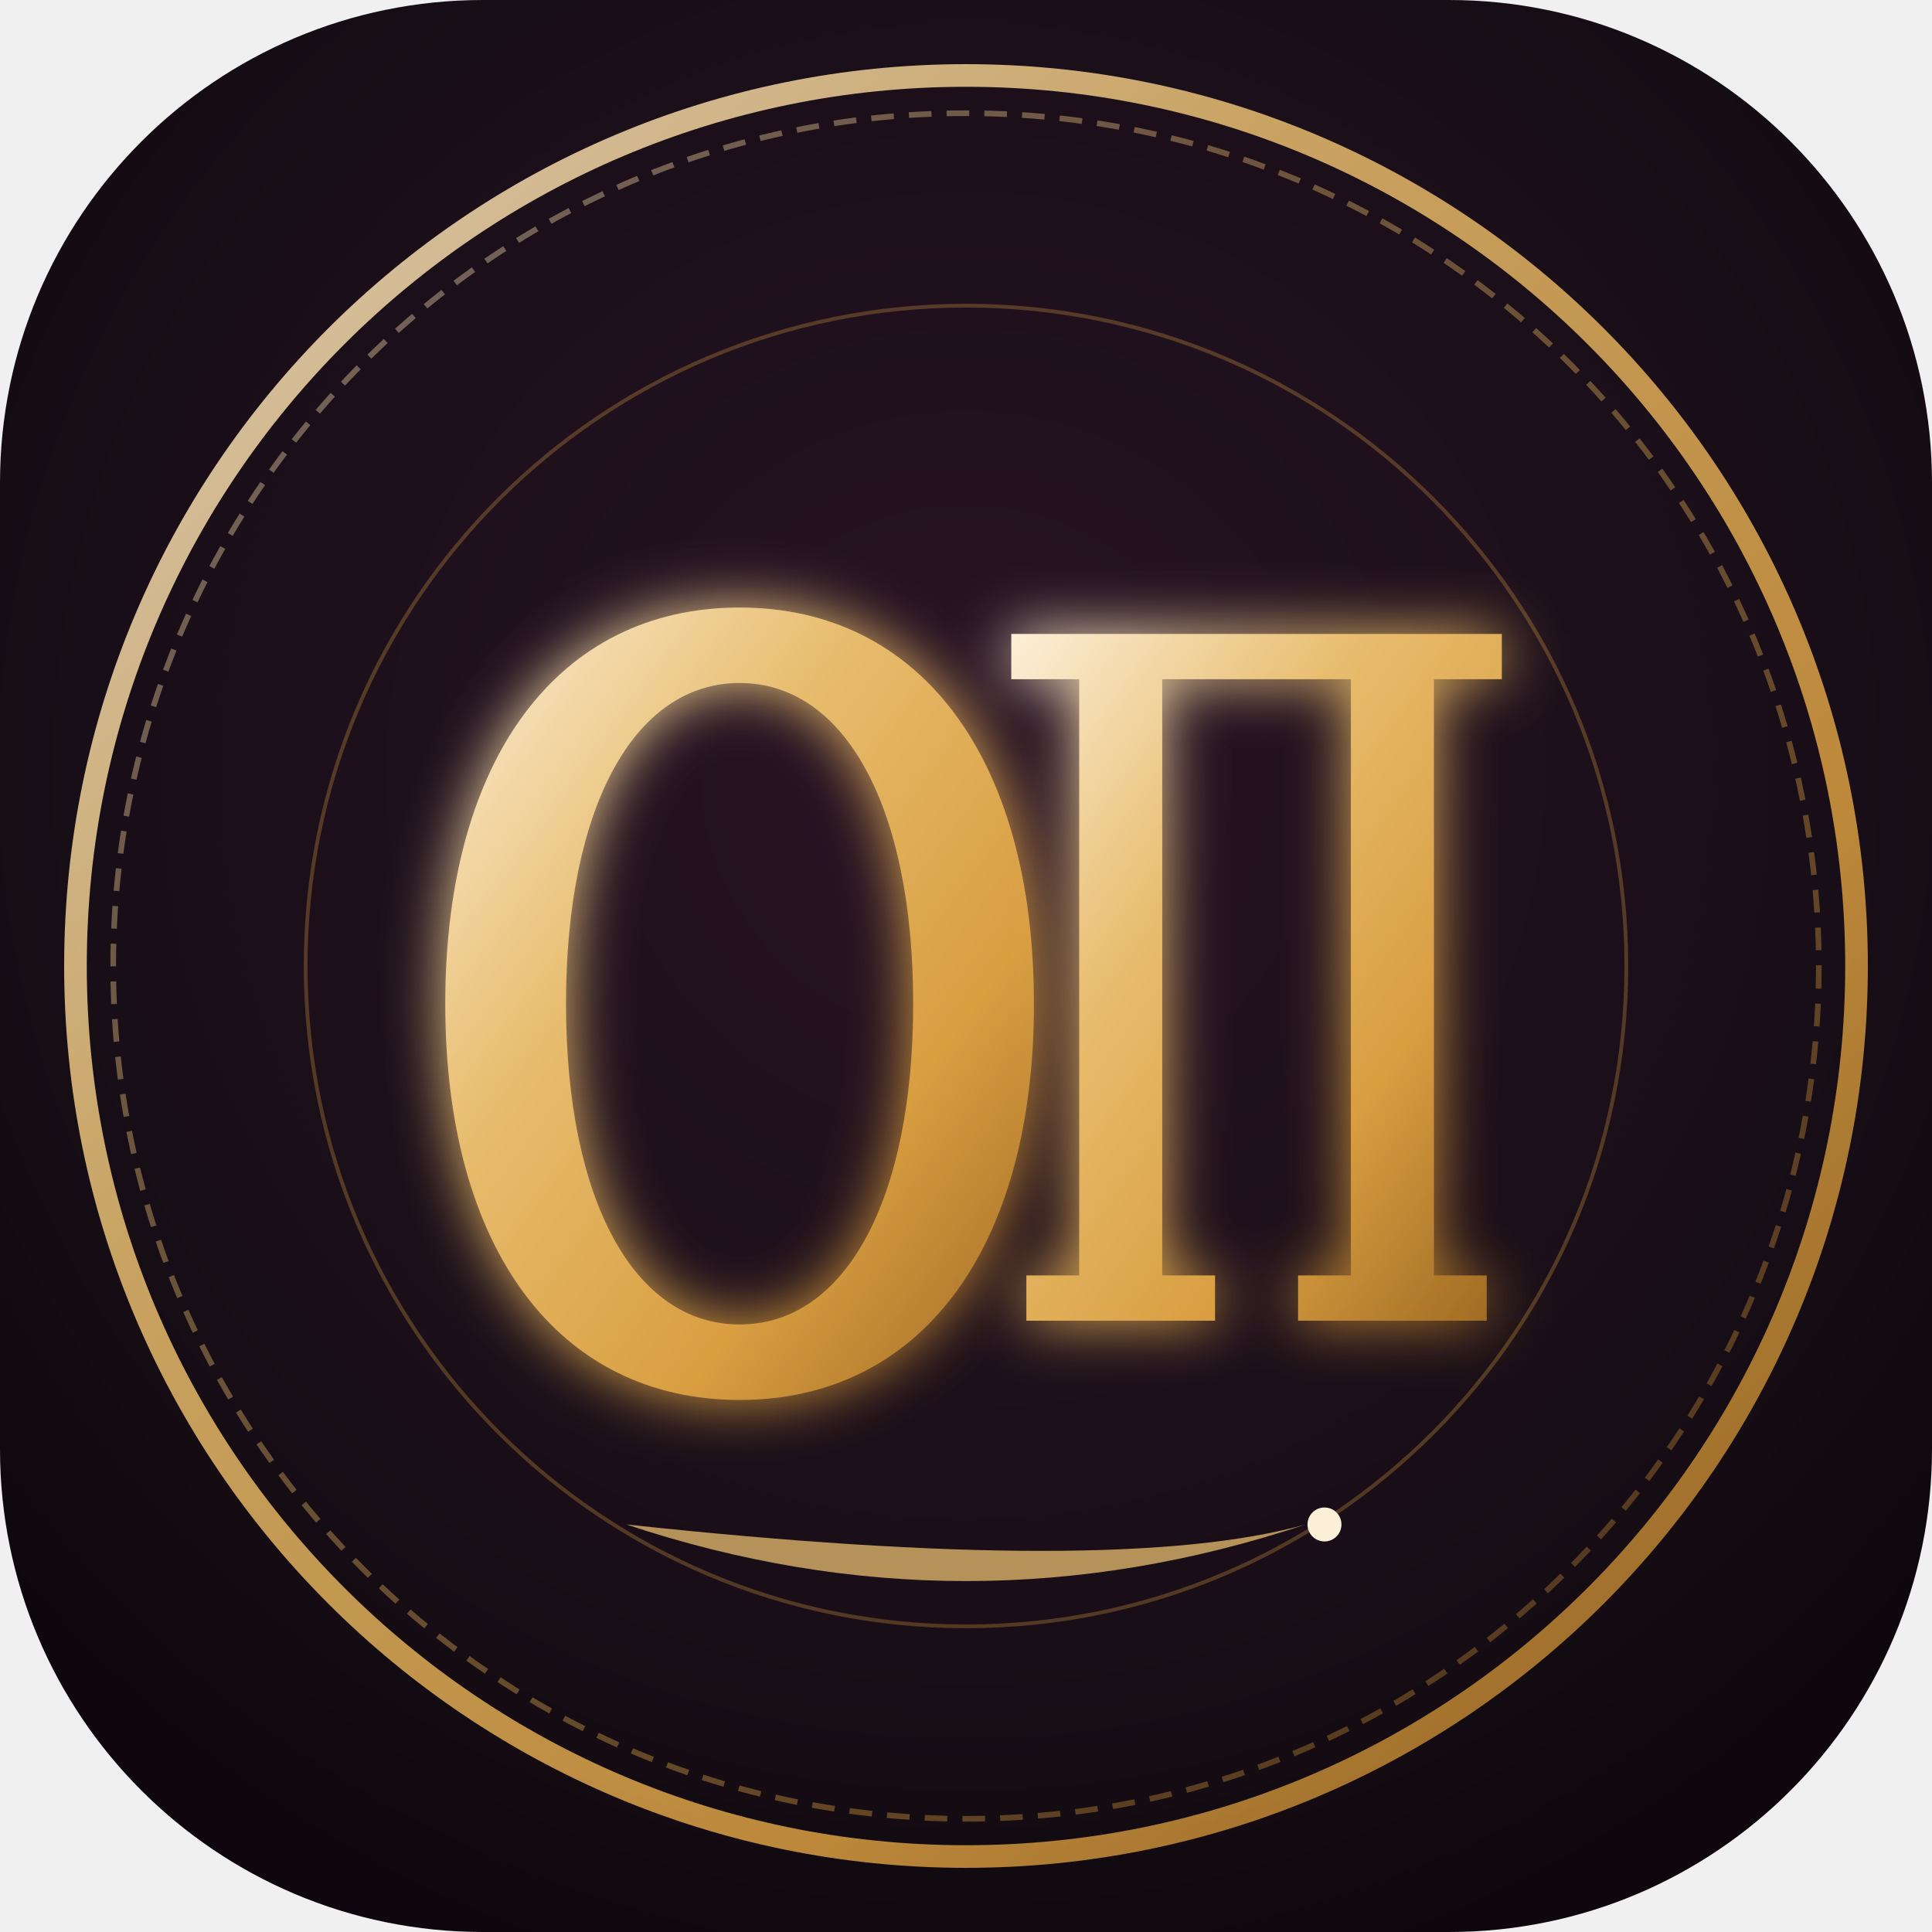
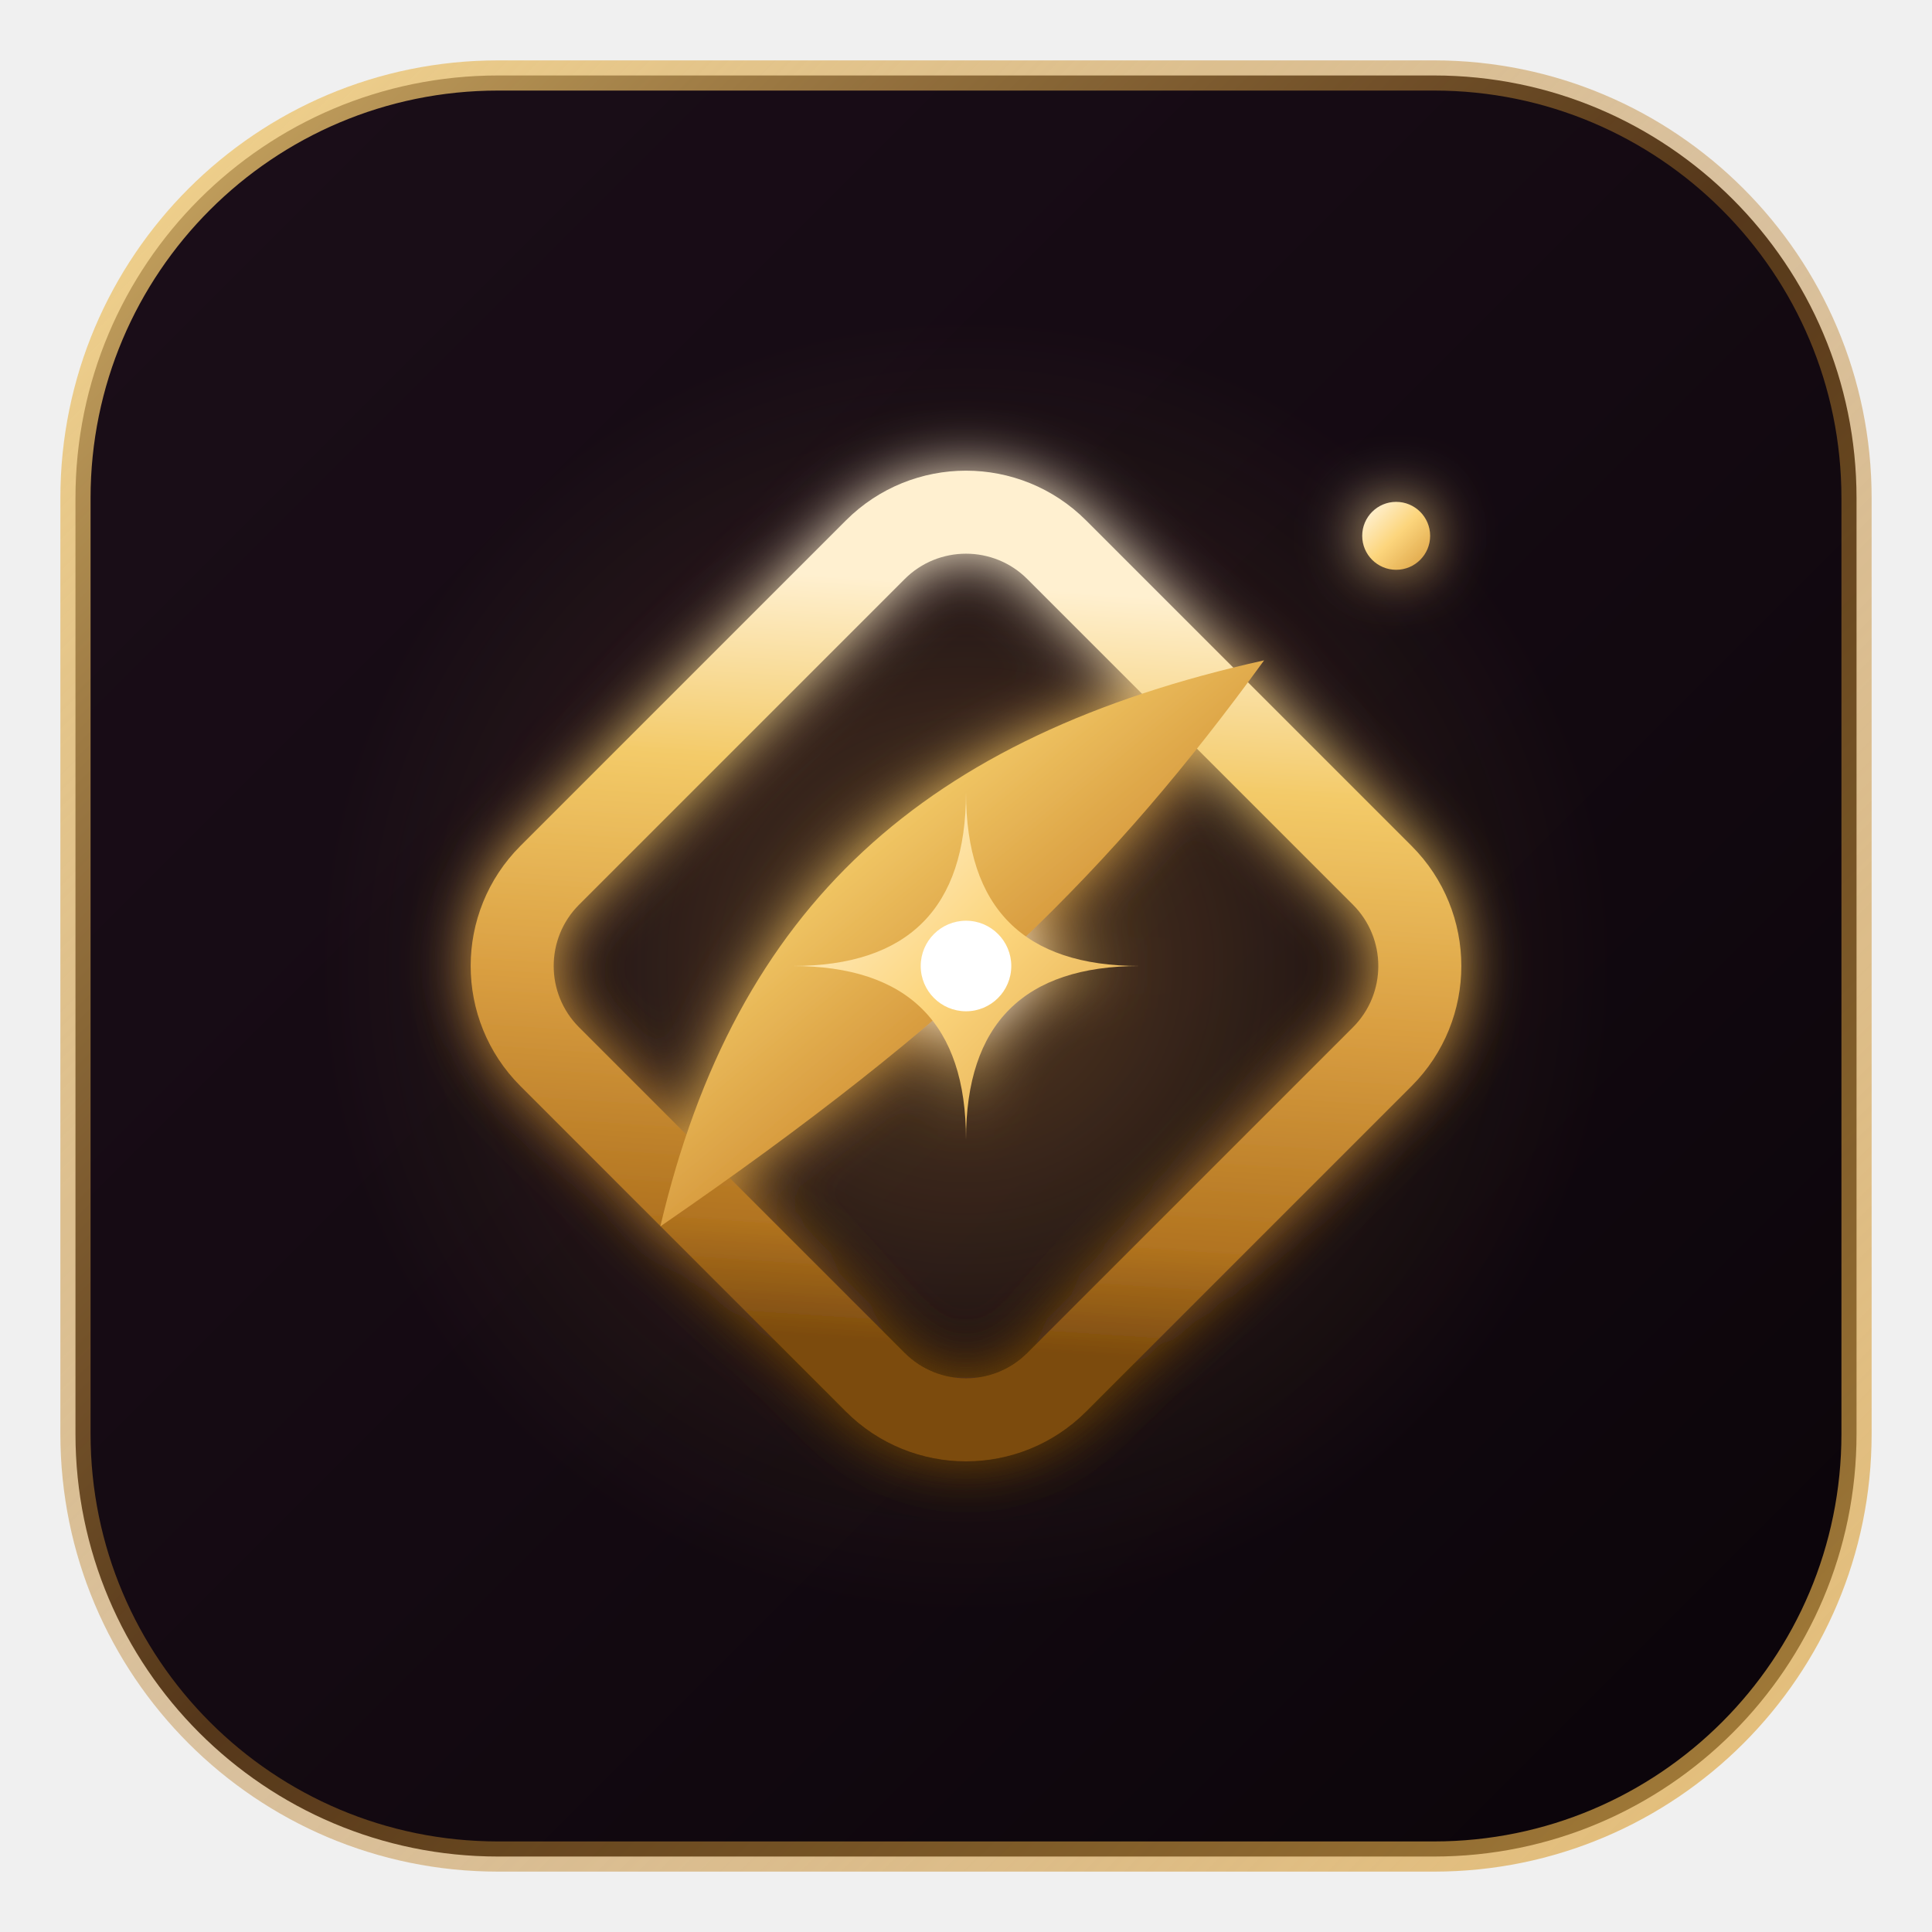
<svg xmlns="http://www.w3.org/2000/svg" viewBox="0 0 512 512" width="100%" height="100%">
  <defs>
-     <radialGradient id="bgGrad" cx="50%" cy="40%" r="65%">
-       <stop offset="0%" stop-color="#281324" />
-       <stop offset="70%" stop-color="#180E17" />
-       <stop offset="100%" stop-color="#0E070D" />
+     <linearGradient id="bgGrad" x1="0%" y1="0%" x2="100%" y2="100%">
+       <stop offset="0%" stop-color="#1B0E19" />
+       <stop offset="50%" stop-color="#140A12" />
+       <stop offset="100%" stop-color="#0A0409" />
+     </linearGradient>
+     <linearGradient id="goldGrad" x1="15%" y1="10%" x2="85%" y2="90%">
+       <stop offset="0%" stop-color="#FFF0D0" />
+       <stop offset="25%" stop-color="#F3CA68" />
+       <stop offset="55%" stop-color="#D99E41" />
+       <stop offset="85%" stop-color="#B27420" />
+       <stop offset="100%" stop-color="#7C4B0E" />
+     </linearGradient>
+     <linearGradient id="goldLight" x1="0%" y1="0%" x2="100%" y2="100%">
+       <stop offset="0%" stop-color="#FFF8E8" />
+       <stop offset="50%" stop-color="#FCD57C" />
+       <stop offset="100%" stop-color="#D99E41" />
+     </linearGradient>
+     <linearGradient id="goldBorder" x1="0%" y1="0%" x2="100%" y2="100%">
+       <stop offset="0%" stop-color="#F5D07A" stop-opacity="0.85" />
+       <stop offset="50%" stop-color="#B77B26" stop-opacity="0.4" />
+       <stop offset="100%" stop-color="#E5B252" stop-opacity="0.75" />
+     </linearGradient>
+     <radialGradient id="haloGlow" cx="50%" cy="50%" r="50%">
+       <stop offset="0%" stop-color="#D99E41" stop-opacity="0.32" />
+       <stop offset="60%" stop-color="#D99E41" stop-opacity="0.08" />
+       <stop offset="100%" stop-color="#D99E41" stop-opacity="0" />
    </radialGradient>
-     <linearGradient id="goldGrad" x1="0%" y1="0%" x2="100%" y2="100%">
-       <stop offset="0%" stop-color="#FCEFD8" />
-       <stop offset="35%" stop-color="#E8BD6F" />
-       <stop offset="70%" stop-color="#D99E41" />
-       <stop offset="100%" stop-color="#9E6922" />
-     </linearGradient>
-     <linearGradient id="innerGlow" x1="0%" y1="0%" x2="0%" y2="100%">
-       <stop offset="0%" stop-color="#FFFFFF" stop-opacity="0.25" />
-       <stop offset="100%" stop-color="#000000" stop-opacity="0.4" />
-     </linearGradient>
-     <filter id="subtleGlow" x="-20%" y="-20%" width="140%" height="140%">
+     <filter id="softGlow" x="-20%" y="-20%" width="140%" height="140%">
      <feGaussianBlur stdDeviation="8" result="blur" />
      <feComposite in="SourceGraphic" in2="blur" operator="over" />
    </filter>
  </defs>
-   <rect width="512" height="512" rx="128" fill="url(#bgGrad)" />
-   <circle cx="256" cy="256" r="236" fill="none" stroke="url(#goldGrad)" stroke-width="6" opacity="0.85" />
-   <circle cx="256" cy="256" r="226" fill="none" stroke="url(#goldGrad)" stroke-width="1.5" stroke-dasharray="6,4" opacity="0.4" />
-   <g transform="translate(256, 256)">
-     <circle cx="0" cy="0" r="175" fill="none" stroke="#D99E41" stroke-width="1" opacity="0.3" />
-     <path d="M-60 -95 C-12 -95 18 -55 18 10 C18 75 -12 115 -60 115 C-108 115 -138 75 -138 10 C-138 -55 -108 -95 -60 -95 Z M-60 -75 C-88 -75 -106 -42 -106 10 C-106 62 -88 95 -60 95 C-32 95 -14 62 -14 10 C-14 -42 -32 -75 -60 -75 Z" fill="url(#goldGrad)" filter="url(#subtleGlow)" />
-     <path d="M12 -88 L142 -88 L142 -76 L124 -76 L124 82 L138 82 L138 94 L88 94 L88 82 L102 82 L102 -76 L52 -76 L52 82 L66 82 L66 94 L16 94 L16 82 L30 82 L30 -76 L12 -76 Z" fill="url(#goldGrad)" filter="url(#subtleGlow)" />
-     <path d="M-90 148 Q0 178 90 148 Q40 162 -90 148 Z" fill="#E8BD6F" opacity="0.75" />
-     <circle cx="95" cy="148" r="4.5" fill="#FCEFD8" />
+   <rect x="20" y="20" width="472" height="472" rx="112" fill="url(#bgGrad)" />
+   <rect x="20" y="20" width="472" height="472" rx="112" fill="none" stroke="url(#goldBorder)" stroke-width="8" />
+   <circle cx="256" cy="256" r="170" fill="url(#haloGlow)" />
+   <g filter="url(#softGlow)">
+     <rect x="161" y="161" width="190" height="190" rx="34" transform="rotate(45 256 256)" fill="none" stroke="url(#goldGrad)" stroke-width="22" stroke-linecap="round" stroke-linejoin="round" />
+     <path d="M 175 325 C 195 240, 245 195, 335 175 C 295 230, 255 270, 175 325 Z" fill="url(#goldGrad)" />
+     <path d="M 256 210 Q 256 256 302 256 Q 256 256 256 302 Q 256 256 210 256 Q 256 256 256 210 Z" fill="url(#goldLight)" />
+     <circle cx="256" cy="256" r="12" fill="#FFFFFF" />
+     <circle cx="370" cy="142" r="9" fill="url(#goldLight)" />
  </g>
</svg>
